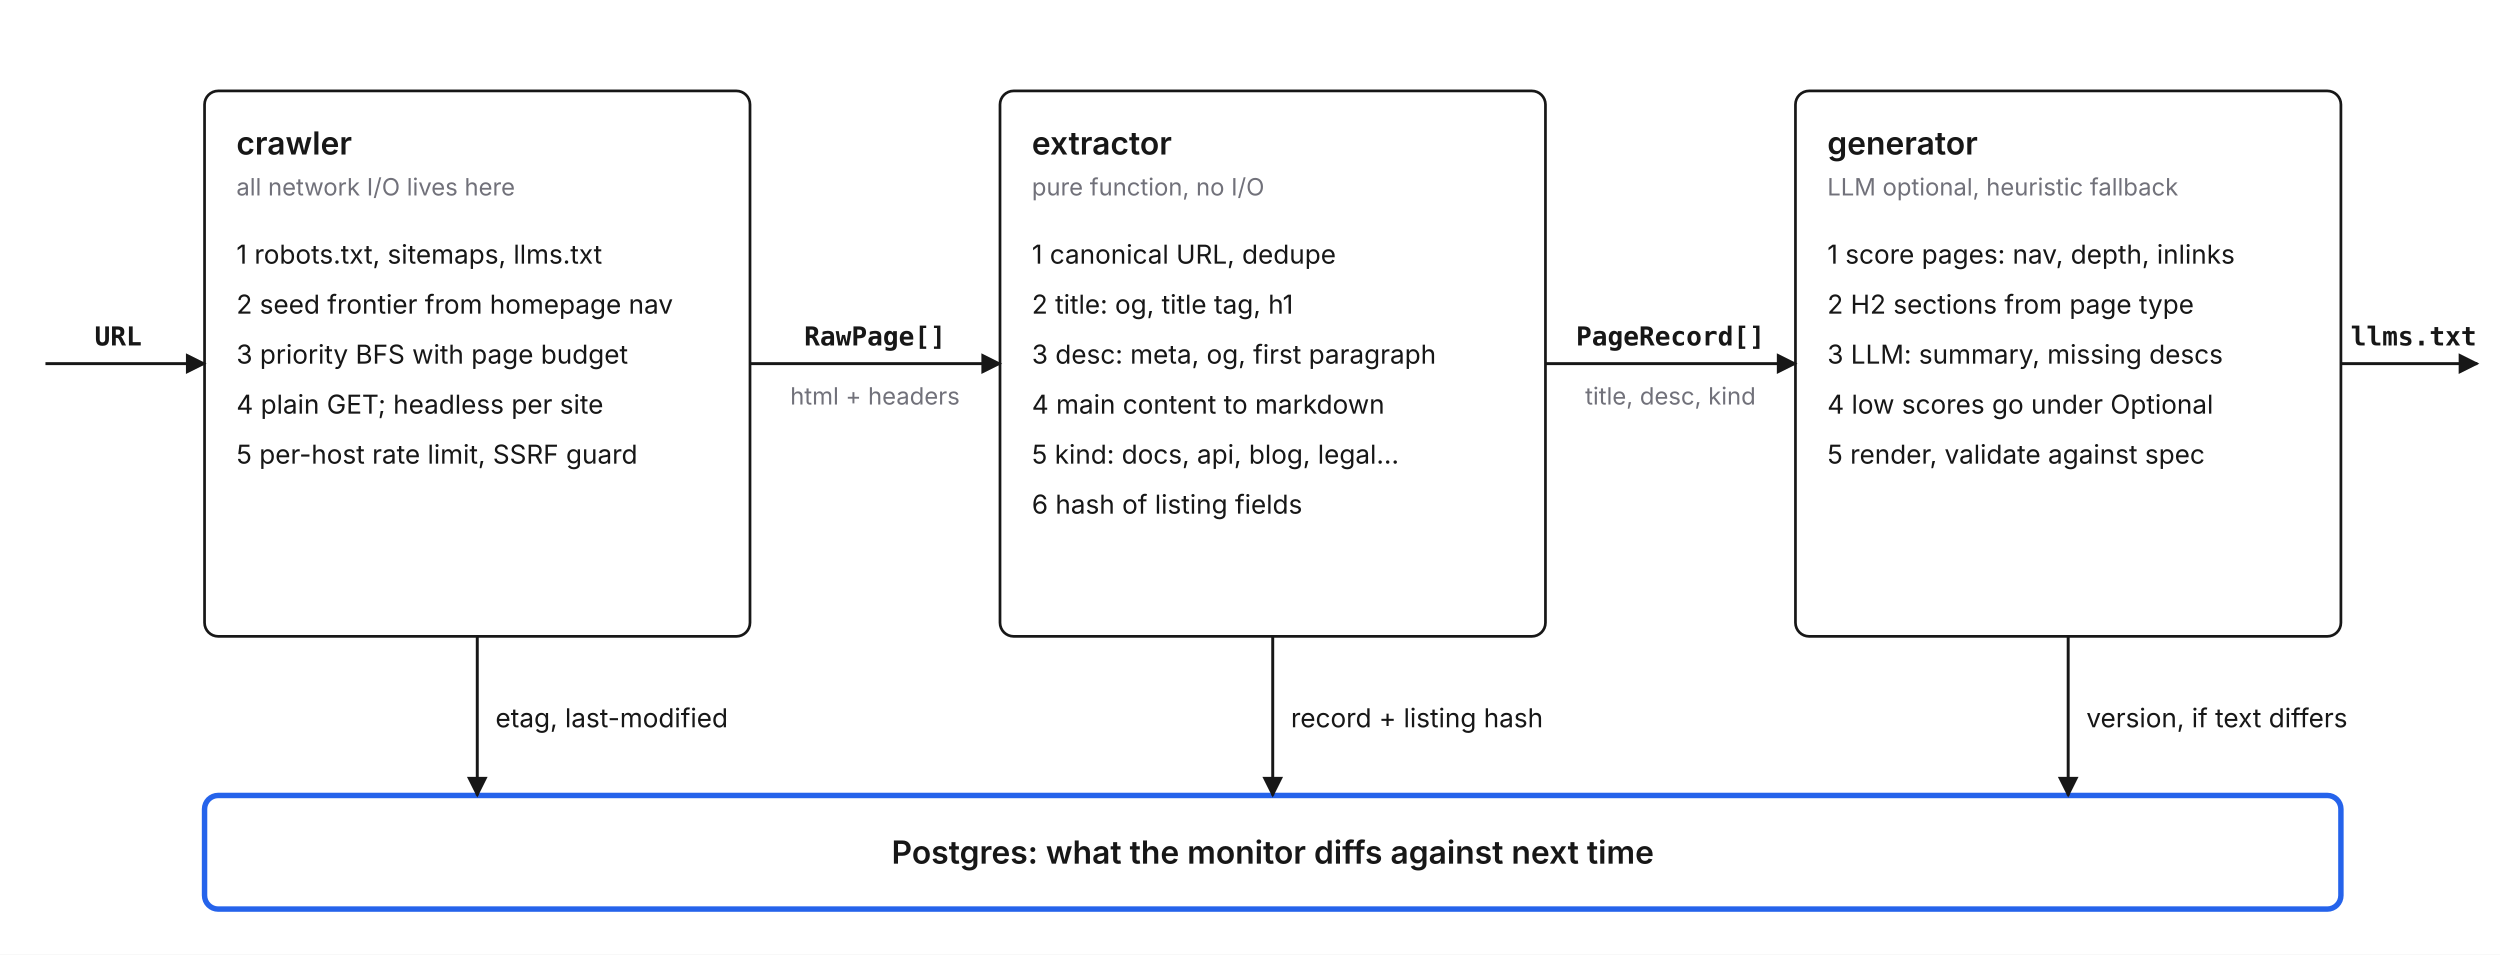
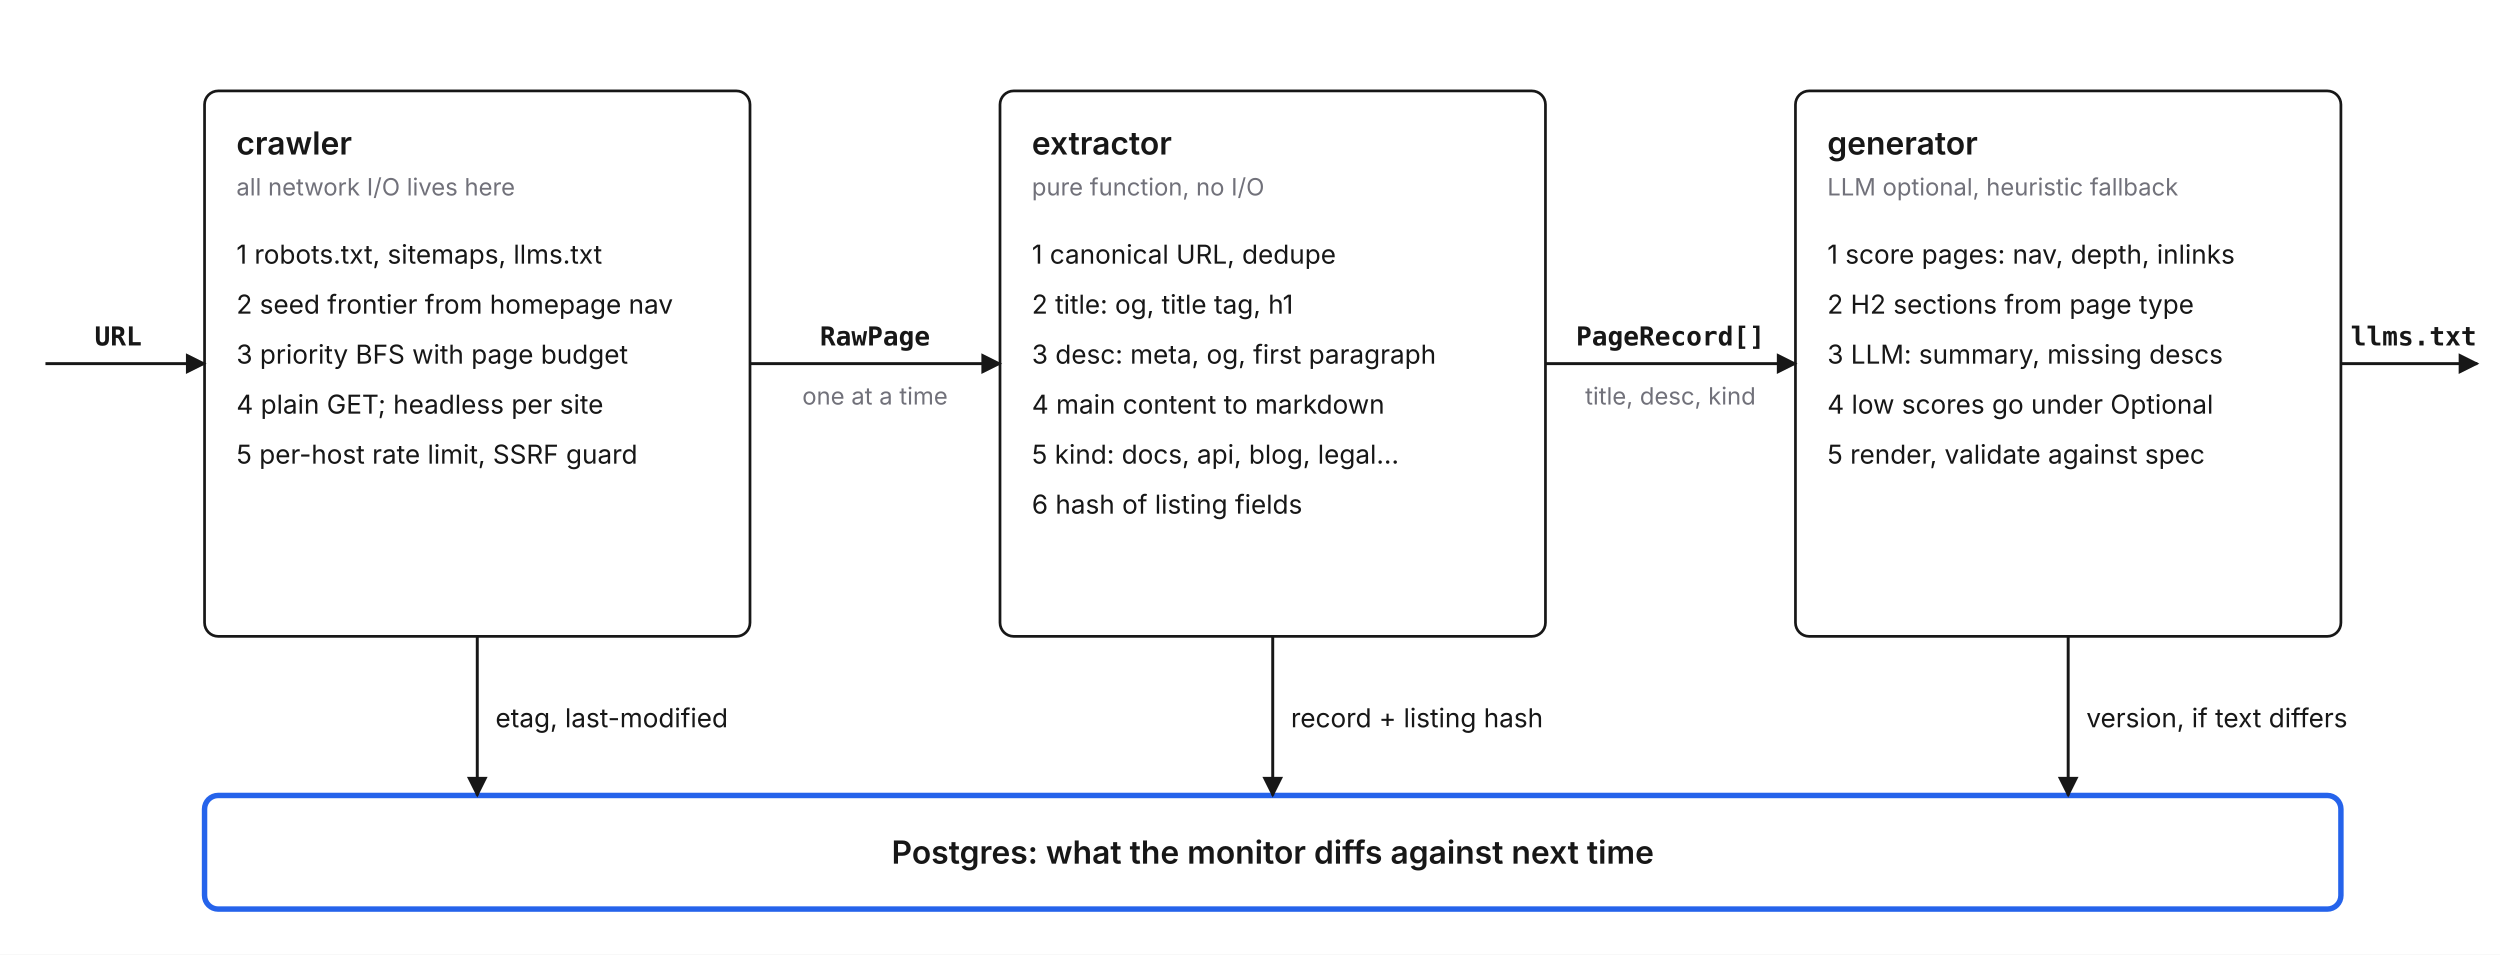
<svg xmlns="http://www.w3.org/2000/svg" width="1100" height="420" style="color:#171717;font-family:system-ui,-apple-system,'Segoe UI',sans-serif" viewBox="0 0 1100 420" role="img" aria-label="The pipeline has three stages with typed hand-offs: the crawler turns a URL into raw pages, the extractor turns raw pages into page records, and the generator turns page records into llms.txt. Each stage also persists the state the monitor later diffs against.">
  <style>
.b { fill: #fff; stroke: currentColor; stroke-width: 1.2; }
.key { fill: #fff; stroke: #2563eb; stroke-width: 2.4; }
.ln { fill: none; stroke: currentColor; stroke-width: 1.3; }
.t { fill: currentColor; font-size: 14px; font-weight: 600; }
.s { fill: #71717a; font-size: 10.5px; }
.l { fill: currentColor; font-size: 11.5px; }
.a { fill: currentColor; font-size: 11.5px; font-weight: 600; font-family: ui-monospace, monospace; text-anchor: middle; }
</style>
  <rect x="0" y="0" width="1100" height="420" fill="#ffffff" />
  <defs>
    <marker id="ar" viewBox="0 0 10 10" refX="9" refY="5" markerWidth="7" markerHeight="7" orient="auto-start-reverse">
      <path d="M0 0 L10 5 L0 10 z" fill="currentColor" />
    </marker>
  </defs>
  <rect class="b" x="90" y="40" width="240" height="240" rx="6" />
  <text class="t" x="104" y="68">crawler</text>
  <text class="s" x="104" y="86">all network I/O lives here</text>
  <text class="l" x="104" y="116">1  robots.txt, sitemaps, llms.txt</text>
  <text class="l" x="104" y="138">2  seed frontier from homepage nav</text>
  <text class="l" x="104" y="160">3  priority BFS with page budget</text>
  <text class="l" x="104" y="182">4  plain GET; headless per site</text>
  <text class="l" x="104" y="204">5  per-host rate limit, SSRF guard</text>
  <rect class="b" x="440" y="40" width="240" height="240" rx="6" />
  <text class="t" x="454" y="68">extractor</text>
  <text class="s" x="454" y="86">pure function, no I/O</text>
  <text class="l" x="454" y="116">1  canonical URL, dedupe</text>
  <text class="l" x="454" y="138">2  title: og, title tag, h1</text>
  <text class="l" x="454" y="160">3  desc: meta, og, first paragraph</text>
  <text class="l" x="454" y="182">4  main content to markdown</text>
  <text class="l" x="454" y="204">5  kind: docs, api, blog, legal…</text>
  <text class="l" x="454" y="226">6  hash of listing fields</text>
  <rect class="b" x="790" y="40" width="240" height="240" rx="6" />
  <text class="t" x="804" y="68">generator</text>
  <text class="s" x="804" y="86">LLM optional, heuristic fallback</text>
  <text class="l" x="804" y="116">1  score pages: nav, depth, inlinks</text>
  <text class="l" x="804" y="138">2  H2 sections from page type</text>
  <text class="l" x="804" y="160">3  LLM: summary, missing descs</text>
  <text class="l" x="804" y="182">4  low scores go under Optional</text>
  <text class="l" x="804" y="204">5  render, validate against spec</text>
  <line class="ln" x1="20" y1="160" x2="90" y2="160" marker-end="url(#ar)" />
  <text class="a" x="52" y="152">URL</text>
  <line class="ln" x1="330" y1="160" x2="440" y2="160" marker-end="url(#ar)" />
-   <text class="a" x="385" y="152">RawPage[]</text>
-   <text class="s" x="385" y="178" text-anchor="middle">html + headers</text>
+   <text class="a" x="385" y="152">RawPage</text>
+   <text class="s" x="385" y="178" text-anchor="middle">one at a time</text>
  <line class="ln" x1="680" y1="160" x2="790" y2="160" marker-end="url(#ar)" />
  <text class="a" x="735" y="152">PageRecord[]</text>
  <text class="s" x="735" y="178" text-anchor="middle">title, desc, kind</text>
  <line class="ln" x1="1030" y1="160" x2="1090" y2="160" marker-end="url(#ar)" />
  <text class="a" x="1062" y="152">llms.txt</text>
  <rect class="key" x="90" y="350" width="940" height="50" rx="6" />
  <text class="t" x="560" y="380" text-anchor="middle">Postgres: what the monitor diffs against next time</text>
  <line class="ln" x1="210" y1="280" x2="210" y2="350" marker-end="url(#ar)" />
  <text class="l" x="218" y="320">etag, last-modified</text>
  <line class="ln" x1="560" y1="280" x2="560" y2="350" marker-end="url(#ar)" />
  <text class="l" x="568" y="320">record + listing hash</text>
  <line class="ln" x1="910" y1="280" x2="910" y2="350" marker-end="url(#ar)" />
  <text class="l" x="918" y="320">version, if text differs</text>
</svg>
